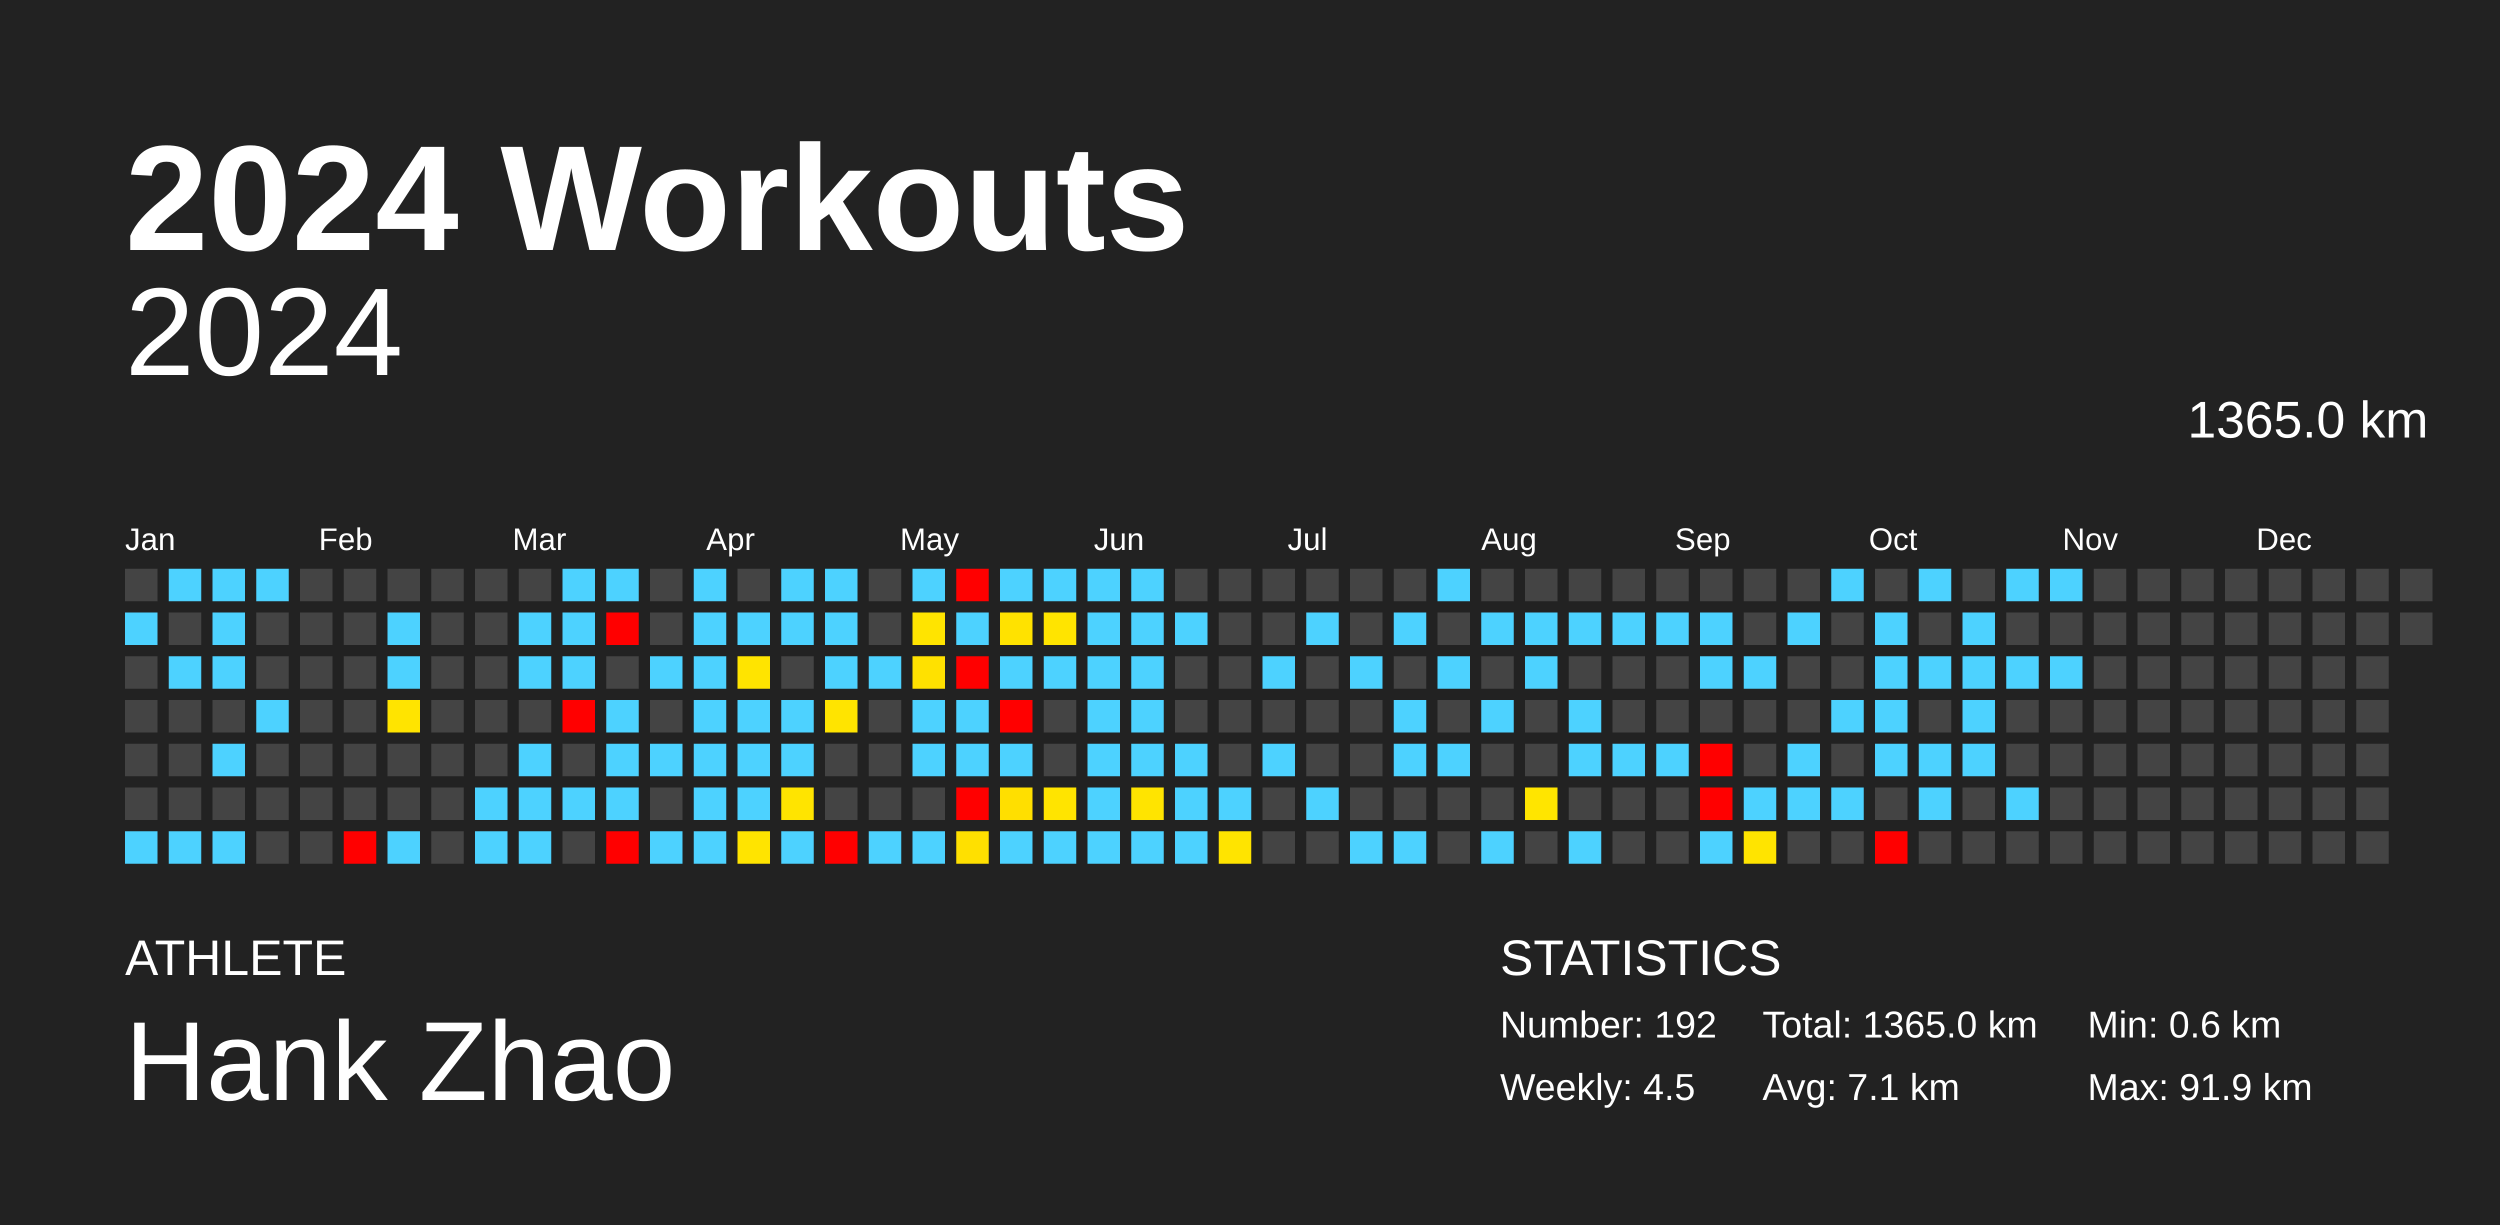
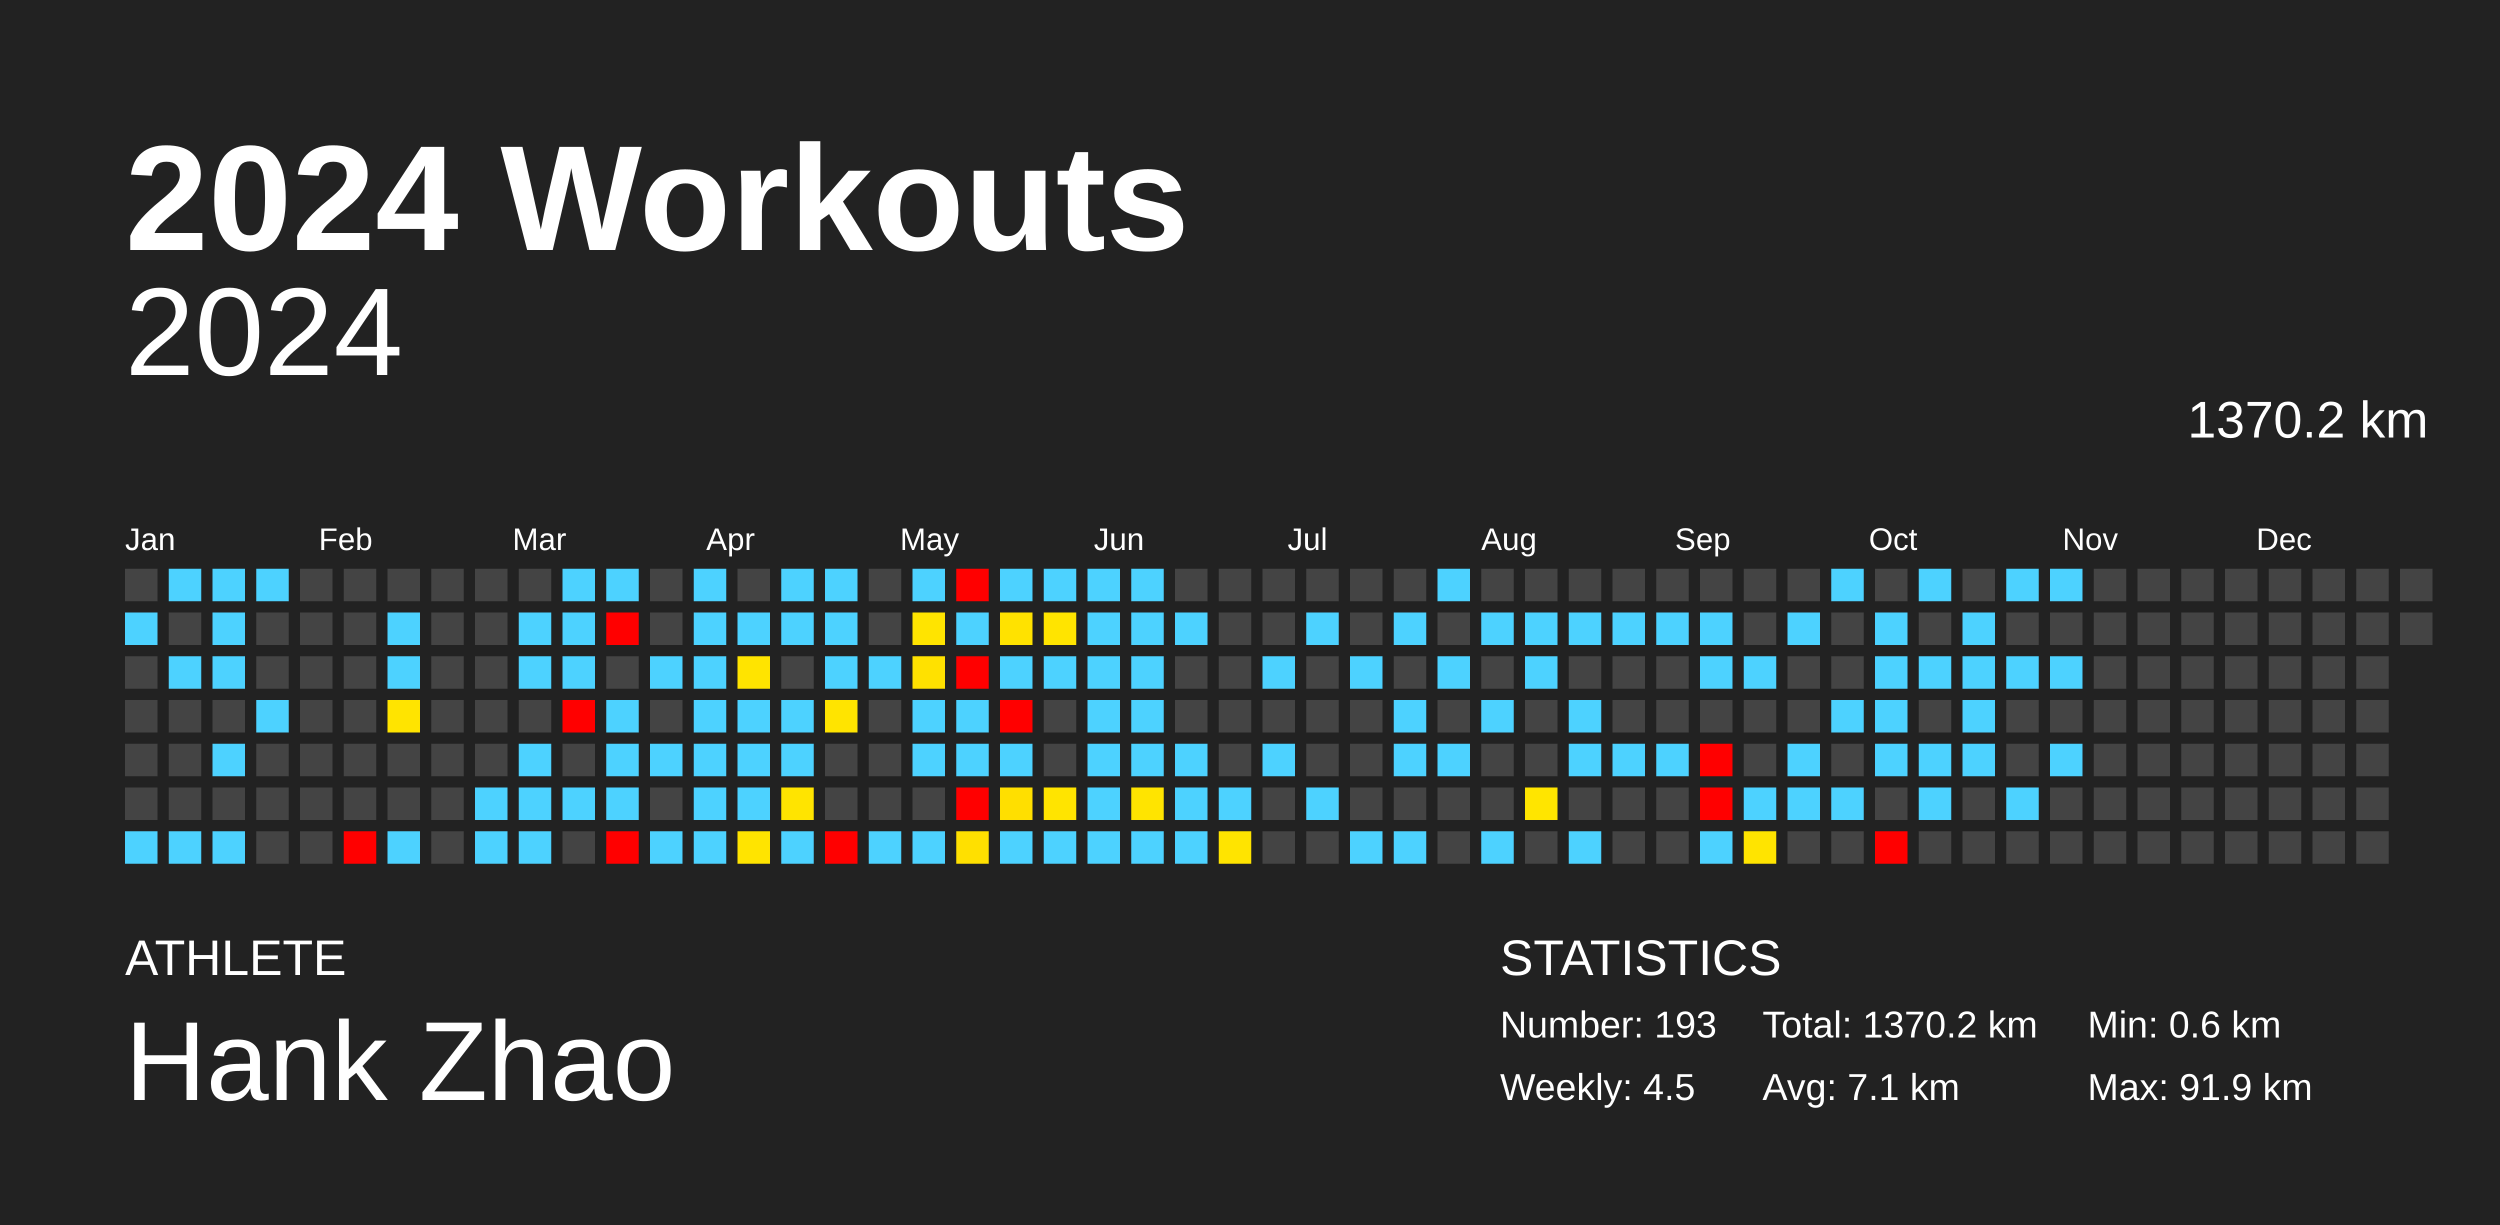
<svg xmlns="http://www.w3.org/2000/svg" baseProfile="full" height="98mm" version="1.1" viewBox="0,0,200,98" width="200mm">
  <defs />
  <rect fill="#222222" height="98" width="200" x="0" y="0" />
  <text fill="#FFFFFF" style="font-size:12px; font-family:Arial; font-weight:bold;" x="10" y="20">2024 Workouts</text>
  <text fill="#FFFFFF" style="font-size:4px; font-family:Arial" x="10" y="78">ATHLETE</text>
  <text fill="#FFFFFF" style="font-size:9px; font-family:Arial" x="10" y="88">Hank Zhao</text>
  <text fill="#FFFFFF" style="font-size:4px; font-family:Arial" x="120" y="78">STATISTICS</text>
-   <text fill="#FFFFFF" style="font-size:3px; font-family:Arial" x="120" y="83">Number: 192</text>
+   <text fill="#FFFFFF" style="font-size:3px; font-family:Arial" x="120" y="83">Number: 193</text>
  <text fill="#FFFFFF" style="font-size:3px; font-family:Arial" x="120" y="88">Weekly: 4.5</text>
-   <text fill="#FFFFFF" style="font-size:3px; font-family:Arial" x="141" y="83">Total: 1365.0 km</text>
+   <text fill="#FFFFFF" style="font-size:3px; font-family:Arial" x="141" y="83">Total: 1370.2 km</text>
  <text fill="#FFFFFF" style="font-size:3px; font-family:Arial" x="141" y="88">Avg: 7.1 km</text>
  <text fill="#FFFFFF" style="font-size:3px; font-family:Arial" x="167" y="83">Min: 0.6 km</text>
  <text fill="#FFFFFF" style="font-size:3px; font-family:Arial" x="167" y="88">Max: 91.9 km</text>
  <text alignment-baseline="hanging" fill="#FFFFFF" style="font-size:10.0px; font-family:Arial;" x="10" y="30">2024</text>
-   <text alignment-baseline="hanging" fill="#FFFFFF" style="font-size:4.125px; font-family:Arial;" x="175" y="35">1365.0 km</text>
+   <text alignment-baseline="hanging" fill="#FFFFFF" style="font-size:4.125px; font-family:Arial;" x="175" y="35">1370.2 km</text>
  <text fill="#FFFFFF" style="font-size:2.5px; font-family:Arial" x="10.0" y="44">Jan</text>
  <text fill="#FFFFFF" style="font-size:2.5px; font-family:Arial" x="25.5" y="44">Feb</text>
  <text fill="#FFFFFF" style="font-size:2.5px; font-family:Arial" x="41.0" y="44">Mar</text>
  <text fill="#FFFFFF" style="font-size:2.5px; font-family:Arial" x="56.5" y="44">Apr</text>
  <text fill="#FFFFFF" style="font-size:2.5px; font-family:Arial" x="72.0" y="44">May</text>
  <text fill="#FFFFFF" style="font-size:2.5px; font-family:Arial" x="87.5" y="44">Jun</text>
  <text fill="#FFFFFF" style="font-size:2.5px; font-family:Arial" x="103.0" y="44">Jul</text>
  <text fill="#FFFFFF" style="font-size:2.5px; font-family:Arial" x="118.5" y="44">Aug</text>
  <text fill="#FFFFFF" style="font-size:2.5px; font-family:Arial" x="134.0" y="44">Sep</text>
  <text fill="#FFFFFF" style="font-size:2.5px; font-family:Arial" x="149.5" y="44">Oct</text>
  <text fill="#FFFFFF" style="font-size:2.5px; font-family:Arial" x="165.0" y="44">Nov</text>
  <text fill="#FFFFFF" style="font-size:2.5px; font-family:Arial" x="180.5" y="44">Dec</text>
  <rect fill="#444444" height="2.6" width="2.6" x="10.0" y="45.5" />
  <rect fill="#4dd2ff" height="2.6" width="2.6" x="10.0" y="49.0" />
  <rect fill="#444444" height="2.6" width="2.6" x="10.0" y="52.5" />
  <rect fill="#444444" height="2.6" width="2.6" x="10.0" y="56.0" />
  <rect fill="#444444" height="2.6" width="2.6" x="10.0" y="59.5" />
  <rect fill="#444444" height="2.6" width="2.6" x="10.0" y="63.0" />
  <rect fill="#4dd2ff" height="2.6" width="2.6" x="10.0" y="66.5" />
  <rect fill="#4dd2ff" height="2.6" width="2.6" x="13.5" y="45.5" />
  <rect fill="#444444" height="2.6" width="2.6" x="13.5" y="49.0" />
  <rect fill="#4dd2ff" height="2.6" width="2.6" x="13.5" y="52.5" />
  <rect fill="#444444" height="2.6" width="2.6" x="13.5" y="56.0" />
  <rect fill="#444444" height="2.6" width="2.6" x="13.5" y="59.5" />
  <rect fill="#444444" height="2.6" width="2.6" x="13.5" y="63.0" />
  <rect fill="#4dd2ff" height="2.6" width="2.6" x="13.5" y="66.5" />
  <rect fill="#4dd2ff" height="2.6" width="2.6" x="17.0" y="45.5" />
  <rect fill="#4dd2ff" height="2.6" width="2.6" x="17.0" y="49.0" />
  <rect fill="#4dd2ff" height="2.6" width="2.6" x="17.0" y="52.5" />
  <rect fill="#444444" height="2.6" width="2.6" x="17.0" y="56.0" />
  <rect fill="#4dd2ff" height="2.6" width="2.6" x="17.0" y="59.5" />
  <rect fill="#444444" height="2.6" width="2.6" x="17.0" y="63.0" />
  <rect fill="#4dd2ff" height="2.6" width="2.6" x="17.0" y="66.5" />
  <rect fill="#4dd2ff" height="2.6" width="2.6" x="20.5" y="45.5" />
  <rect fill="#444444" height="2.6" width="2.6" x="20.5" y="49.0" />
  <rect fill="#444444" height="2.6" width="2.6" x="20.5" y="52.5" />
  <rect fill="#4dd2ff" height="2.6" width="2.6" x="20.5" y="56.0" />
  <rect fill="#444444" height="2.6" width="2.6" x="20.5" y="59.5" />
  <rect fill="#444444" height="2.6" width="2.6" x="20.5" y="63.0" />
  <rect fill="#444444" height="2.6" width="2.6" x="20.5" y="66.5" />
  <rect fill="#444444" height="2.6" width="2.6" x="24.0" y="45.5" />
  <rect fill="#444444" height="2.6" width="2.6" x="24.0" y="49.0" />
  <rect fill="#444444" height="2.6" width="2.6" x="24.0" y="52.5" />
  <rect fill="#444444" height="2.6" width="2.6" x="24.0" y="56.0" />
  <rect fill="#444444" height="2.6" width="2.6" x="24.0" y="59.5" />
  <rect fill="#444444" height="2.6" width="2.6" x="24.0" y="63.0" />
  <rect fill="#444444" height="2.6" width="2.6" x="24.0" y="66.5" />
  <rect fill="#444444" height="2.6" width="2.6" x="27.5" y="45.5" />
  <rect fill="#444444" height="2.6" width="2.6" x="27.5" y="49.0" />
  <rect fill="#444444" height="2.6" width="2.6" x="27.5" y="52.5" />
  <rect fill="#444444" height="2.6" width="2.6" x="27.5" y="56.0" />
  <rect fill="#444444" height="2.6" width="2.6" x="27.5" y="59.5" />
  <rect fill="#444444" height="2.6" width="2.6" x="27.5" y="63.0" />
  <rect fill="red" height="2.6" width="2.6" x="27.5" y="66.5" />
  <rect fill="#444444" height="2.6" width="2.6" x="31.0" y="45.5" />
  <rect fill="#4dd2ff" height="2.6" width="2.6" x="31.0" y="49.0" />
  <rect fill="#4dd2ff" height="2.6" width="2.6" x="31.0" y="52.5" />
  <rect fill="#ffe400" height="2.6" width="2.6" x="31.0" y="56.0" />
  <rect fill="#444444" height="2.6" width="2.6" x="31.0" y="59.5" />
  <rect fill="#444444" height="2.6" width="2.6" x="31.0" y="63.0" />
  <rect fill="#4dd2ff" height="2.6" width="2.6" x="31.0" y="66.5" />
  <rect fill="#444444" height="2.6" width="2.6" x="34.5" y="45.5" />
  <rect fill="#444444" height="2.6" width="2.6" x="34.5" y="49.0" />
  <rect fill="#444444" height="2.6" width="2.6" x="34.5" y="52.5" />
  <rect fill="#444444" height="2.6" width="2.6" x="34.5" y="56.0" />
  <rect fill="#444444" height="2.6" width="2.6" x="34.5" y="59.5" />
  <rect fill="#444444" height="2.6" width="2.6" x="34.5" y="63.0" />
  <rect fill="#444444" height="2.6" width="2.6" x="34.5" y="66.5" />
  <rect fill="#444444" height="2.6" width="2.6" x="38.0" y="45.5" />
  <rect fill="#444444" height="2.6" width="2.6" x="38.0" y="49.0" />
  <rect fill="#444444" height="2.6" width="2.6" x="38.0" y="52.5" />
  <rect fill="#444444" height="2.6" width="2.6" x="38.0" y="56.0" />
  <rect fill="#444444" height="2.6" width="2.6" x="38.0" y="59.5" />
  <rect fill="#4dd2ff" height="2.6" width="2.6" x="38.0" y="63.0" />
  <rect fill="#4dd2ff" height="2.6" width="2.6" x="38.0" y="66.5" />
  <rect fill="#444444" height="2.6" width="2.6" x="41.5" y="45.5" />
  <rect fill="#4dd2ff" height="2.6" width="2.6" x="41.5" y="49.0" />
  <rect fill="#4dd2ff" height="2.6" width="2.6" x="41.5" y="52.5" />
  <rect fill="#444444" height="2.6" width="2.6" x="41.5" y="56.0" />
  <rect fill="#4dd2ff" height="2.6" width="2.6" x="41.5" y="59.5" />
  <rect fill="#4dd2ff" height="2.6" width="2.6" x="41.5" y="63.0" />
  <rect fill="#4dd2ff" height="2.6" width="2.6" x="41.5" y="66.5" />
  <rect fill="#4dd2ff" height="2.6" width="2.6" x="45.0" y="45.5" />
  <rect fill="#4dd2ff" height="2.6" width="2.6" x="45.0" y="49.0" />
  <rect fill="#4dd2ff" height="2.6" width="2.6" x="45.0" y="52.5" />
  <rect fill="red" height="2.6" width="2.6" x="45.0" y="56.0" />
  <rect fill="#444444" height="2.6" width="2.6" x="45.0" y="59.5" />
  <rect fill="#4dd2ff" height="2.6" width="2.6" x="45.0" y="63.0" />
  <rect fill="#444444" height="2.6" width="2.6" x="45.0" y="66.5" />
  <rect fill="#4dd2ff" height="2.6" width="2.6" x="48.5" y="45.5" />
  <rect fill="red" height="2.6" width="2.6" x="48.5" y="49.0" />
  <rect fill="#444444" height="2.6" width="2.6" x="48.5" y="52.5" />
  <rect fill="#4dd2ff" height="2.6" width="2.6" x="48.5" y="56.0" />
  <rect fill="#4dd2ff" height="2.6" width="2.6" x="48.5" y="59.5" />
  <rect fill="#4dd2ff" height="2.6" width="2.6" x="48.5" y="63.0" />
  <rect fill="red" height="2.6" width="2.6" x="48.5" y="66.5" />
  <rect fill="#444444" height="2.6" width="2.6" x="52.0" y="45.5" />
  <rect fill="#444444" height="2.6" width="2.6" x="52.0" y="49.0" />
  <rect fill="#4dd2ff" height="2.6" width="2.6" x="52.0" y="52.5" />
  <rect fill="#444444" height="2.6" width="2.6" x="52.0" y="56.0" />
  <rect fill="#4dd2ff" height="2.6" width="2.6" x="52.0" y="59.5" />
  <rect fill="#444444" height="2.6" width="2.6" x="52.0" y="63.0" />
  <rect fill="#4dd2ff" height="2.6" width="2.6" x="52.0" y="66.5" />
  <rect fill="#4dd2ff" height="2.6" width="2.6" x="55.5" y="45.5" />
  <rect fill="#4dd2ff" height="2.6" width="2.6" x="55.5" y="49.0" />
  <rect fill="#4dd2ff" height="2.6" width="2.6" x="55.5" y="52.5" />
  <rect fill="#4dd2ff" height="2.6" width="2.6" x="55.5" y="56.0" />
  <rect fill="#4dd2ff" height="2.6" width="2.6" x="55.5" y="59.5" />
  <rect fill="#4dd2ff" height="2.6" width="2.6" x="55.5" y="63.0" />
  <rect fill="#4dd2ff" height="2.6" width="2.6" x="55.5" y="66.5" />
  <rect fill="#444444" height="2.6" width="2.6" x="59.0" y="45.5" />
  <rect fill="#4dd2ff" height="2.6" width="2.6" x="59.0" y="49.0" />
  <rect fill="#ffe400" height="2.6" width="2.6" x="59.0" y="52.5" />
  <rect fill="#4dd2ff" height="2.6" width="2.6" x="59.0" y="56.0" />
  <rect fill="#4dd2ff" height="2.6" width="2.6" x="59.0" y="59.5" />
  <rect fill="#4dd2ff" height="2.6" width="2.6" x="59.0" y="63.0" />
  <rect fill="#ffe400" height="2.6" width="2.6" x="59.0" y="66.5" />
  <rect fill="#4dd2ff" height="2.6" width="2.6" x="62.5" y="45.5" />
  <rect fill="#4dd2ff" height="2.6" width="2.6" x="62.5" y="49.0" />
  <rect fill="#444444" height="2.6" width="2.6" x="62.5" y="52.5" />
  <rect fill="#4dd2ff" height="2.6" width="2.6" x="62.5" y="56.0" />
  <rect fill="#4dd2ff" height="2.6" width="2.6" x="62.5" y="59.5" />
  <rect fill="#ffe400" height="2.6" width="2.6" x="62.5" y="63.0" />
  <rect fill="#4dd2ff" height="2.6" width="2.6" x="62.5" y="66.5" />
  <rect fill="#4dd2ff" height="2.6" width="2.6" x="66.0" y="45.5" />
  <rect fill="#4dd2ff" height="2.6" width="2.6" x="66.0" y="49.0" />
  <rect fill="#4dd2ff" height="2.6" width="2.6" x="66.0" y="52.5" />
  <rect fill="#ffe400" height="2.6" width="2.6" x="66.0" y="56.0" />
  <rect fill="#444444" height="2.6" width="2.6" x="66.0" y="59.5" />
  <rect fill="#444444" height="2.6" width="2.6" x="66.0" y="63.0" />
  <rect fill="red" height="2.6" width="2.6" x="66.0" y="66.5" />
  <rect fill="#444444" height="2.6" width="2.6" x="69.5" y="45.5" />
  <rect fill="#444444" height="2.6" width="2.6" x="69.5" y="49.0" />
  <rect fill="#4dd2ff" height="2.6" width="2.6" x="69.5" y="52.5" />
  <rect fill="#444444" height="2.6" width="2.6" x="69.5" y="56.0" />
  <rect fill="#444444" height="2.6" width="2.6" x="69.5" y="59.5" />
  <rect fill="#444444" height="2.6" width="2.6" x="69.5" y="63.0" />
  <rect fill="#4dd2ff" height="2.6" width="2.6" x="69.5" y="66.5" />
  <rect fill="#4dd2ff" height="2.6" width="2.6" x="73.0" y="45.5" />
  <rect fill="#ffe400" height="2.6" width="2.6" x="73.0" y="49.0" />
  <rect fill="#ffe100" height="2.6" width="2.6" x="73.0" y="52.5" />
  <rect fill="#4dd2ff" height="2.6" width="2.6" x="73.0" y="56.0" />
  <rect fill="#4dd2ff" height="2.6" width="2.6" x="73.0" y="59.5" />
  <rect fill="#444444" height="2.6" width="2.6" x="73.0" y="63.0" />
  <rect fill="#4dd2ff" height="2.6" width="2.6" x="73.0" y="66.5" />
  <rect fill="red" height="2.6" width="2.6" x="76.5" y="45.5" />
  <rect fill="#4dd2ff" height="2.6" width="2.6" x="76.5" y="49.0" />
  <rect fill="red" height="2.6" width="2.6" x="76.5" y="52.5" />
  <rect fill="#4dd2ff" height="2.6" width="2.6" x="76.5" y="56.0" />
  <rect fill="#4dd2ff" height="2.6" width="2.6" x="76.5" y="59.5" />
  <rect fill="red" height="2.6" width="2.6" x="76.5" y="63.0" />
  <rect fill="#ffe000" height="2.6" width="2.6" x="76.5" y="66.5" />
  <rect fill="#4dd2ff" height="2.6" width="2.6" x="80.0" y="45.5" />
  <rect fill="#ffe200" height="2.6" width="2.6" x="80.0" y="49.0" />
  <rect fill="#4dd2ff" height="2.6" width="2.6" x="80.0" y="52.5" />
  <rect fill="red" height="2.6" width="2.6" x="80.0" y="56.0" />
  <rect fill="#4dd2ff" height="2.6" width="2.6" x="80.0" y="59.5" />
  <rect fill="#ffdf00" height="2.6" width="2.6" x="80.0" y="63.0" />
  <rect fill="#4dd2ff" height="2.6" width="2.6" x="80.0" y="66.5" />
  <rect fill="#4dd2ff" height="2.6" width="2.6" x="83.5" y="45.5" />
  <rect fill="#ffe400" height="2.6" width="2.6" x="83.5" y="49.0" />
  <rect fill="#4dd2ff" height="2.6" width="2.6" x="83.5" y="52.5" />
  <rect fill="#444444" height="2.6" width="2.6" x="83.5" y="56.0" />
  <rect fill="#444444" height="2.6" width="2.6" x="83.5" y="59.5" />
  <rect fill="#ffe400" height="2.6" width="2.6" x="83.5" y="63.0" />
  <rect fill="#4dd2ff" height="2.6" width="2.6" x="83.5" y="66.5" />
  <rect fill="#4dd2ff" height="2.6" width="2.6" x="87.0" y="45.5" />
  <rect fill="#4dd2ff" height="2.6" width="2.6" x="87.0" y="49.0" />
  <rect fill="#4dd2ff" height="2.6" width="2.6" x="87.0" y="52.5" />
  <rect fill="#4dd2ff" height="2.6" width="2.6" x="87.0" y="56.0" />
  <rect fill="#4dd2ff" height="2.6" width="2.6" x="87.0" y="59.5" />
  <rect fill="#4dd2ff" height="2.6" width="2.6" x="87.0" y="63.0" />
  <rect fill="#4dd2ff" height="2.6" width="2.6" x="87.0" y="66.5" />
  <rect fill="#4dd2ff" height="2.6" width="2.6" x="90.5" y="45.5" />
  <rect fill="#4dd2ff" height="2.6" width="2.6" x="90.5" y="49.0" />
  <rect fill="#4dd2ff" height="2.6" width="2.6" x="90.5" y="52.5" />
  <rect fill="#4dd2ff" height="2.6" width="2.6" x="90.5" y="56.0" />
  <rect fill="#4dd2ff" height="2.6" width="2.6" x="90.5" y="59.5" />
  <rect fill="#ffe400" height="2.6" width="2.6" x="90.5" y="63.0" />
  <rect fill="#4dd2ff" height="2.6" width="2.6" x="90.5" y="66.5" />
  <rect fill="#444444" height="2.6" width="2.6" x="94.0" y="45.5" />
  <rect fill="#4dd2ff" height="2.6" width="2.6" x="94.0" y="49.0" />
  <rect fill="#444444" height="2.6" width="2.6" x="94.0" y="52.5" />
  <rect fill="#444444" height="2.6" width="2.6" x="94.0" y="56.0" />
  <rect fill="#4dd2ff" height="2.6" width="2.6" x="94.0" y="59.5" />
  <rect fill="#4dd2ff" height="2.6" width="2.6" x="94.0" y="63.0" />
  <rect fill="#4dd2ff" height="2.6" width="2.6" x="94.0" y="66.5" />
  <rect fill="#444444" height="2.6" width="2.6" x="97.5" y="45.5" />
  <rect fill="#444444" height="2.6" width="2.6" x="97.5" y="49.0" />
  <rect fill="#444444" height="2.6" width="2.6" x="97.5" y="52.5" />
  <rect fill="#444444" height="2.6" width="2.6" x="97.5" y="56.0" />
  <rect fill="#444444" height="2.6" width="2.6" x="97.5" y="59.5" />
  <rect fill="#4dd2ff" height="2.6" width="2.6" x="97.5" y="63.0" />
  <rect fill="#ffe400" height="2.6" width="2.6" x="97.5" y="66.5" />
  <rect fill="#444444" height="2.6" width="2.6" x="101.0" y="45.5" />
  <rect fill="#444444" height="2.6" width="2.6" x="101.0" y="49.0" />
  <rect fill="#4dd2ff" height="2.6" width="2.6" x="101.0" y="52.5" />
  <rect fill="#444444" height="2.6" width="2.6" x="101.0" y="56.0" />
  <rect fill="#4dd2ff" height="2.6" width="2.6" x="101.0" y="59.5" />
  <rect fill="#444444" height="2.6" width="2.6" x="101.0" y="63.0" />
  <rect fill="#444444" height="2.6" width="2.6" x="101.0" y="66.5" />
  <rect fill="#444444" height="2.6" width="2.6" x="104.5" y="45.5" />
  <rect fill="#4dd2ff" height="2.6" width="2.6" x="104.5" y="49.0" />
  <rect fill="#444444" height="2.6" width="2.6" x="104.5" y="52.5" />
  <rect fill="#444444" height="2.6" width="2.6" x="104.5" y="56.0" />
  <rect fill="#444444" height="2.6" width="2.6" x="104.5" y="59.5" />
  <rect fill="#4dd2ff" height="2.6" width="2.6" x="104.5" y="63.0" />
  <rect fill="#444444" height="2.6" width="2.6" x="104.5" y="66.5" />
  <rect fill="#444444" height="2.6" width="2.6" x="108.0" y="45.5" />
  <rect fill="#444444" height="2.6" width="2.6" x="108.0" y="49.0" />
  <rect fill="#4dd2ff" height="2.6" width="2.6" x="108.0" y="52.5" />
  <rect fill="#444444" height="2.6" width="2.6" x="108.0" y="56.0" />
  <rect fill="#444444" height="2.6" width="2.6" x="108.0" y="59.5" />
  <rect fill="#444444" height="2.6" width="2.6" x="108.0" y="63.0" />
  <rect fill="#4dd2ff" height="2.6" width="2.6" x="108.0" y="66.5" />
  <rect fill="#444444" height="2.6" width="2.6" x="111.5" y="45.5" />
  <rect fill="#4dd2ff" height="2.6" width="2.6" x="111.5" y="49.0" />
  <rect fill="#444444" height="2.6" width="2.6" x="111.5" y="52.5" />
  <rect fill="#4dd2ff" height="2.6" width="2.6" x="111.5" y="56.0" />
  <rect fill="#4dd2ff" height="2.6" width="2.6" x="111.5" y="59.5" />
  <rect fill="#444444" height="2.6" width="2.6" x="111.5" y="63.0" />
  <rect fill="#4dd2ff" height="2.6" width="2.6" x="111.5" y="66.5" />
  <rect fill="#4dd2ff" height="2.6" width="2.6" x="115.0" y="45.5" />
  <rect fill="#444444" height="2.6" width="2.6" x="115.0" y="49.0" />
  <rect fill="#4dd2ff" height="2.6" width="2.6" x="115.0" y="52.5" />
  <rect fill="#444444" height="2.6" width="2.6" x="115.0" y="56.0" />
  <rect fill="#4dd2ff" height="2.6" width="2.6" x="115.0" y="59.5" />
  <rect fill="#444444" height="2.6" width="2.6" x="115.0" y="63.0" />
  <rect fill="#444444" height="2.6" width="2.6" x="115.0" y="66.5" />
  <rect fill="#444444" height="2.6" width="2.6" x="118.5" y="45.5" />
  <rect fill="#4dd2ff" height="2.6" width="2.6" x="118.5" y="49.0" />
  <rect fill="#444444" height="2.6" width="2.6" x="118.5" y="52.5" />
  <rect fill="#4dd2ff" height="2.6" width="2.6" x="118.5" y="56.0" />
  <rect fill="#444444" height="2.6" width="2.6" x="118.5" y="59.5" />
  <rect fill="#444444" height="2.6" width="2.6" x="118.5" y="63.0" />
  <rect fill="#4dd2ff" height="2.6" width="2.6" x="118.5" y="66.5" />
  <rect fill="#444444" height="2.6" width="2.6" x="122.0" y="45.5" />
  <rect fill="#4dd2ff" height="2.6" width="2.6" x="122.0" y="49.0" />
  <rect fill="#4dd2ff" height="2.6" width="2.6" x="122.0" y="52.5" />
  <rect fill="#444444" height="2.6" width="2.6" x="122.0" y="56.0" />
  <rect fill="#444444" height="2.6" width="2.6" x="122.0" y="59.5" />
  <rect fill="#ffe500" height="2.6" width="2.6" x="122.0" y="63.0" />
  <rect fill="#444444" height="2.6" width="2.6" x="122.0" y="66.5" />
  <rect fill="#444444" height="2.6" width="2.6" x="125.5" y="45.5" />
  <rect fill="#4dd2ff" height="2.6" width="2.6" x="125.5" y="49.0" />
  <rect fill="#444444" height="2.6" width="2.6" x="125.5" y="52.5" />
  <rect fill="#4dd2ff" height="2.6" width="2.6" x="125.5" y="56.0" />
  <rect fill="#4dd2ff" height="2.6" width="2.6" x="125.5" y="59.5" />
  <rect fill="#444444" height="2.6" width="2.6" x="125.5" y="63.0" />
  <rect fill="#4dd2ff" height="2.6" width="2.6" x="125.5" y="66.5" />
  <rect fill="#444444" height="2.6" width="2.6" x="129.0" y="45.5" />
  <rect fill="#4dd2ff" height="2.6" width="2.6" x="129.0" y="49.0" />
  <rect fill="#444444" height="2.6" width="2.6" x="129.0" y="52.5" />
  <rect fill="#444444" height="2.6" width="2.6" x="129.0" y="56.0" />
  <rect fill="#4dd2ff" height="2.6" width="2.6" x="129.0" y="59.5" />
  <rect fill="#444444" height="2.6" width="2.6" x="129.0" y="63.0" />
  <rect fill="#444444" height="2.6" width="2.6" x="129.0" y="66.5" />
  <rect fill="#444444" height="2.6" width="2.6" x="132.5" y="45.5" />
  <rect fill="#4dd2ff" height="2.6" width="2.6" x="132.5" y="49.0" />
  <rect fill="#444444" height="2.6" width="2.6" x="132.5" y="52.5" />
  <rect fill="#444444" height="2.6" width="2.6" x="132.5" y="56.0" />
  <rect fill="#4dd2ff" height="2.6" width="2.6" x="132.5" y="59.5" />
  <rect fill="#444444" height="2.6" width="2.6" x="132.5" y="63.0" />
  <rect fill="#444444" height="2.6" width="2.6" x="132.5" y="66.5" />
  <rect fill="#444444" height="2.6" width="2.6" x="136.0" y="45.5" />
  <rect fill="#4dd2ff" height="2.6" width="2.6" x="136.0" y="49.0" />
  <rect fill="#4dd2ff" height="2.6" width="2.6" x="136.0" y="52.5" />
  <rect fill="#444444" height="2.6" width="2.6" x="136.0" y="56.0" />
  <rect fill="red" height="2.6" width="2.6" x="136.0" y="59.5" />
  <rect fill="red" height="2.6" width="2.6" x="136.0" y="63.0" />
  <rect fill="#4dd2ff" height="2.6" width="2.6" x="136.0" y="66.5" />
  <rect fill="#444444" height="2.6" width="2.6" x="139.5" y="45.5" />
  <rect fill="#444444" height="2.6" width="2.6" x="139.5" y="49.0" />
  <rect fill="#4dd2ff" height="2.6" width="2.6" x="139.5" y="52.5" />
  <rect fill="#444444" height="2.6" width="2.6" x="139.5" y="56.0" />
  <rect fill="#444444" height="2.6" width="2.6" x="139.5" y="59.5" />
  <rect fill="#4dd2ff" height="2.6" width="2.6" x="139.5" y="63.0" />
  <rect fill="#ffe400" height="2.6" width="2.6" x="139.5" y="66.5" />
  <rect fill="#444444" height="2.6" width="2.6" x="143.0" y="45.5" />
  <rect fill="#4dd2ff" height="2.6" width="2.6" x="143.0" y="49.0" />
  <rect fill="#444444" height="2.6" width="2.6" x="143.0" y="52.5" />
  <rect fill="#444444" height="2.6" width="2.6" x="143.0" y="56.0" />
  <rect fill="#4dd2ff" height="2.6" width="2.6" x="143.0" y="59.5" />
  <rect fill="#4dd2ff" height="2.6" width="2.6" x="143.0" y="63.0" />
  <rect fill="#444444" height="2.6" width="2.6" x="143.0" y="66.5" />
  <rect fill="#4dd2ff" height="2.6" width="2.6" x="146.5" y="45.5" />
  <rect fill="#444444" height="2.6" width="2.6" x="146.5" y="49.0" />
  <rect fill="#444444" height="2.6" width="2.6" x="146.5" y="52.5" />
  <rect fill="#4dd2ff" height="2.6" width="2.6" x="146.5" y="56.0" />
  <rect fill="#444444" height="2.6" width="2.6" x="146.5" y="59.5" />
  <rect fill="#4dd2ff" height="2.6" width="2.6" x="146.5" y="63.0" />
  <rect fill="#444444" height="2.6" width="2.6" x="146.5" y="66.5" />
  <rect fill="#444444" height="2.6" width="2.6" x="150.0" y="45.5" />
  <rect fill="#4dd2ff" height="2.6" width="2.6" x="150.0" y="49.0" />
  <rect fill="#4dd2ff" height="2.6" width="2.6" x="150.0" y="52.5" />
  <rect fill="#4dd2ff" height="2.6" width="2.6" x="150.0" y="56.0" />
  <rect fill="#4dd2ff" height="2.6" width="2.6" x="150.0" y="59.5" />
  <rect fill="#444444" height="2.6" width="2.6" x="150.0" y="63.0" />
  <rect fill="red" height="2.6" width="2.6" x="150.0" y="66.5" />
  <rect fill="#4dd2ff" height="2.6" width="2.6" x="153.5" y="45.5" />
  <rect fill="#444444" height="2.6" width="2.6" x="153.5" y="49.0" />
  <rect fill="#4dd2ff" height="2.6" width="2.6" x="153.5" y="52.5" />
  <rect fill="#444444" height="2.6" width="2.6" x="153.5" y="56.0" />
  <rect fill="#4dd2ff" height="2.6" width="2.6" x="153.5" y="59.5" />
  <rect fill="#4dd2ff" height="2.6" width="2.6" x="153.5" y="63.0" />
  <rect fill="#444444" height="2.6" width="2.6" x="153.5" y="66.5" />
  <rect fill="#444444" height="2.6" width="2.6" x="157.0" y="45.5" />
  <rect fill="#4dd2ff" height="2.6" width="2.6" x="157.0" y="49.0" />
  <rect fill="#4dd2ff" height="2.6" width="2.6" x="157.0" y="52.5" />
  <rect fill="#4dd2ff" height="2.6" width="2.6" x="157.0" y="56.0" />
  <rect fill="#4dd2ff" height="2.6" width="2.6" x="157.0" y="59.5" />
  <rect fill="#444444" height="2.6" width="2.6" x="157.0" y="63.0" />
  <rect fill="#444444" height="2.6" width="2.6" x="157.0" y="66.5" />
  <rect fill="#4dd2ff" height="2.6" width="2.6" x="160.5" y="45.5" />
  <rect fill="#444444" height="2.6" width="2.6" x="160.5" y="49.0" />
  <rect fill="#4dd2ff" height="2.6" width="2.6" x="160.5" y="52.5" />
  <rect fill="#444444" height="2.6" width="2.6" x="160.5" y="56.0" />
  <rect fill="#444444" height="2.6" width="2.6" x="160.5" y="59.5" />
  <rect fill="#4dd2ff" height="2.6" width="2.6" x="160.5" y="63.0" />
  <rect fill="#444444" height="2.6" width="2.6" x="160.5" y="66.5" />
  <rect fill="#4dd2ff" height="2.6" width="2.6" x="164.0" y="45.5" />
  <rect fill="#444444" height="2.6" width="2.6" x="164.0" y="49.0" />
  <rect fill="#4dd2ff" height="2.6" width="2.6" x="164.0" y="52.5" />
  <rect fill="#444444" height="2.6" width="2.6" x="164.0" y="56.0" />
-   <rect fill="#444444" height="2.6" width="2.6" x="164.0" y="59.5" />
+   <rect fill="#4dd2ff" height="2.6" width="2.6" x="164.0" y="59.5" />
  <rect fill="#444444" height="2.6" width="2.6" x="164.0" y="63.0" />
  <rect fill="#444444" height="2.6" width="2.6" x="164.0" y="66.5" />
  <rect fill="#444444" height="2.6" width="2.6" x="167.5" y="45.5" />
  <rect fill="#444444" height="2.6" width="2.6" x="167.5" y="49.0" />
  <rect fill="#444444" height="2.6" width="2.6" x="167.5" y="52.5" />
  <rect fill="#444444" height="2.6" width="2.6" x="167.5" y="56.0" />
  <rect fill="#444444" height="2.6" width="2.6" x="167.5" y="59.5" />
  <rect fill="#444444" height="2.6" width="2.6" x="167.5" y="63.0" />
  <rect fill="#444444" height="2.6" width="2.6" x="167.5" y="66.5" />
  <rect fill="#444444" height="2.6" width="2.6" x="171.0" y="45.5" />
  <rect fill="#444444" height="2.6" width="2.6" x="171.0" y="49.0" />
  <rect fill="#444444" height="2.6" width="2.6" x="171.0" y="52.5" />
  <rect fill="#444444" height="2.6" width="2.6" x="171.0" y="56.0" />
  <rect fill="#444444" height="2.6" width="2.6" x="171.0" y="59.5" />
  <rect fill="#444444" height="2.6" width="2.6" x="171.0" y="63.0" />
  <rect fill="#444444" height="2.6" width="2.6" x="171.0" y="66.5" />
  <rect fill="#444444" height="2.6" width="2.6" x="174.5" y="45.5" />
  <rect fill="#444444" height="2.6" width="2.6" x="174.5" y="49.0" />
  <rect fill="#444444" height="2.6" width="2.6" x="174.5" y="52.5" />
  <rect fill="#444444" height="2.6" width="2.6" x="174.5" y="56.0" />
  <rect fill="#444444" height="2.6" width="2.6" x="174.5" y="59.5" />
  <rect fill="#444444" height="2.6" width="2.6" x="174.5" y="63.0" />
  <rect fill="#444444" height="2.6" width="2.6" x="174.5" y="66.5" />
  <rect fill="#444444" height="2.6" width="2.6" x="178.0" y="45.5" />
  <rect fill="#444444" height="2.6" width="2.6" x="178.0" y="49.0" />
  <rect fill="#444444" height="2.6" width="2.6" x="178.0" y="52.5" />
  <rect fill="#444444" height="2.6" width="2.6" x="178.0" y="56.0" />
  <rect fill="#444444" height="2.6" width="2.6" x="178.0" y="59.5" />
  <rect fill="#444444" height="2.6" width="2.6" x="178.0" y="63.0" />
  <rect fill="#444444" height="2.6" width="2.6" x="178.0" y="66.5" />
  <rect fill="#444444" height="2.6" width="2.6" x="181.5" y="45.5" />
  <rect fill="#444444" height="2.6" width="2.6" x="181.5" y="49.0" />
  <rect fill="#444444" height="2.6" width="2.6" x="181.5" y="52.5" />
  <rect fill="#444444" height="2.6" width="2.6" x="181.5" y="56.0" />
  <rect fill="#444444" height="2.6" width="2.6" x="181.5" y="59.5" />
  <rect fill="#444444" height="2.6" width="2.6" x="181.5" y="63.0" />
  <rect fill="#444444" height="2.6" width="2.6" x="181.5" y="66.5" />
  <rect fill="#444444" height="2.6" width="2.6" x="185.0" y="45.5" />
  <rect fill="#444444" height="2.6" width="2.6" x="185.0" y="49.0" />
  <rect fill="#444444" height="2.6" width="2.6" x="185.0" y="52.5" />
  <rect fill="#444444" height="2.6" width="2.6" x="185.0" y="56.0" />
  <rect fill="#444444" height="2.6" width="2.6" x="185.0" y="59.5" />
  <rect fill="#444444" height="2.6" width="2.6" x="185.0" y="63.0" />
  <rect fill="#444444" height="2.6" width="2.6" x="185.0" y="66.5" />
  <rect fill="#444444" height="2.6" width="2.6" x="188.5" y="45.5" />
  <rect fill="#444444" height="2.6" width="2.6" x="188.5" y="49.0" />
  <rect fill="#444444" height="2.6" width="2.6" x="188.5" y="52.5" />
  <rect fill="#444444" height="2.6" width="2.6" x="188.5" y="56.0" />
  <rect fill="#444444" height="2.6" width="2.6" x="188.5" y="59.5" />
  <rect fill="#444444" height="2.6" width="2.6" x="188.5" y="63.0" />
  <rect fill="#444444" height="2.6" width="2.6" x="188.5" y="66.5" />
  <rect fill="#444444" height="2.6" width="2.6" x="192.0" y="45.5" />
  <rect fill="#444444" height="2.6" width="2.6" x="192.0" y="49.0" />
</svg>
